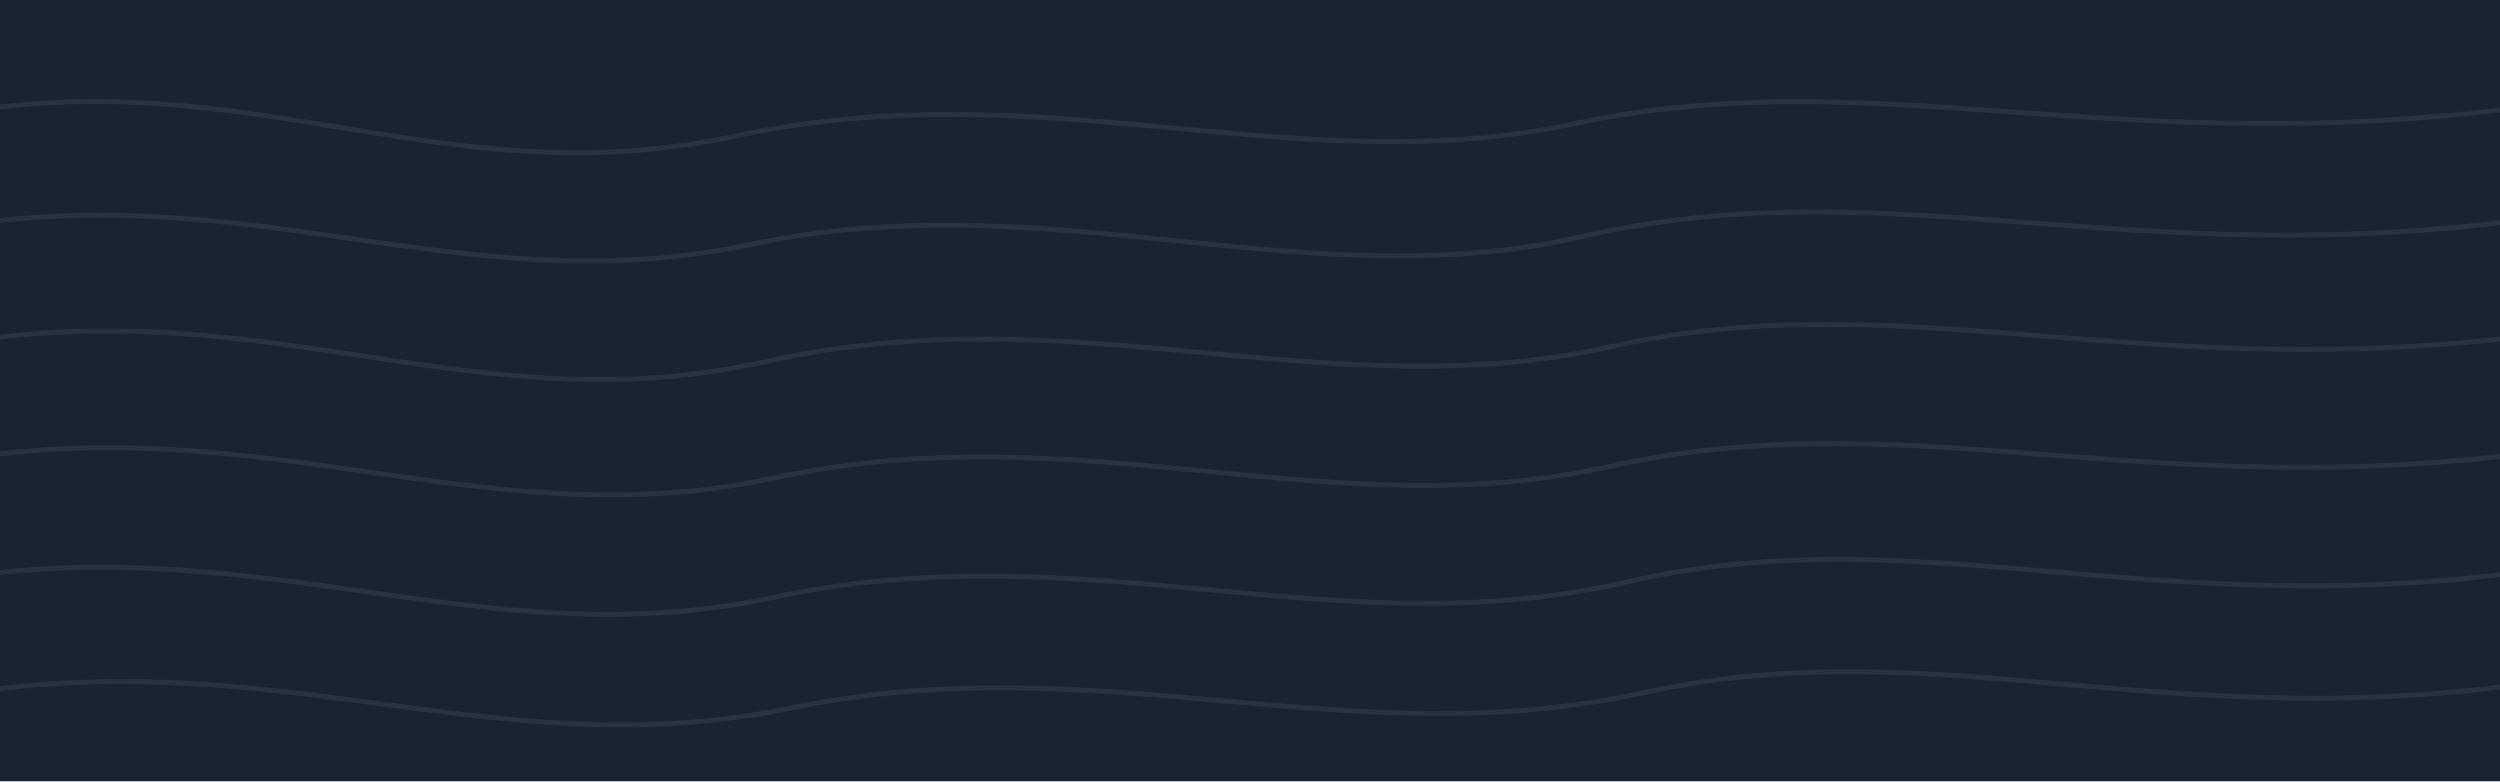
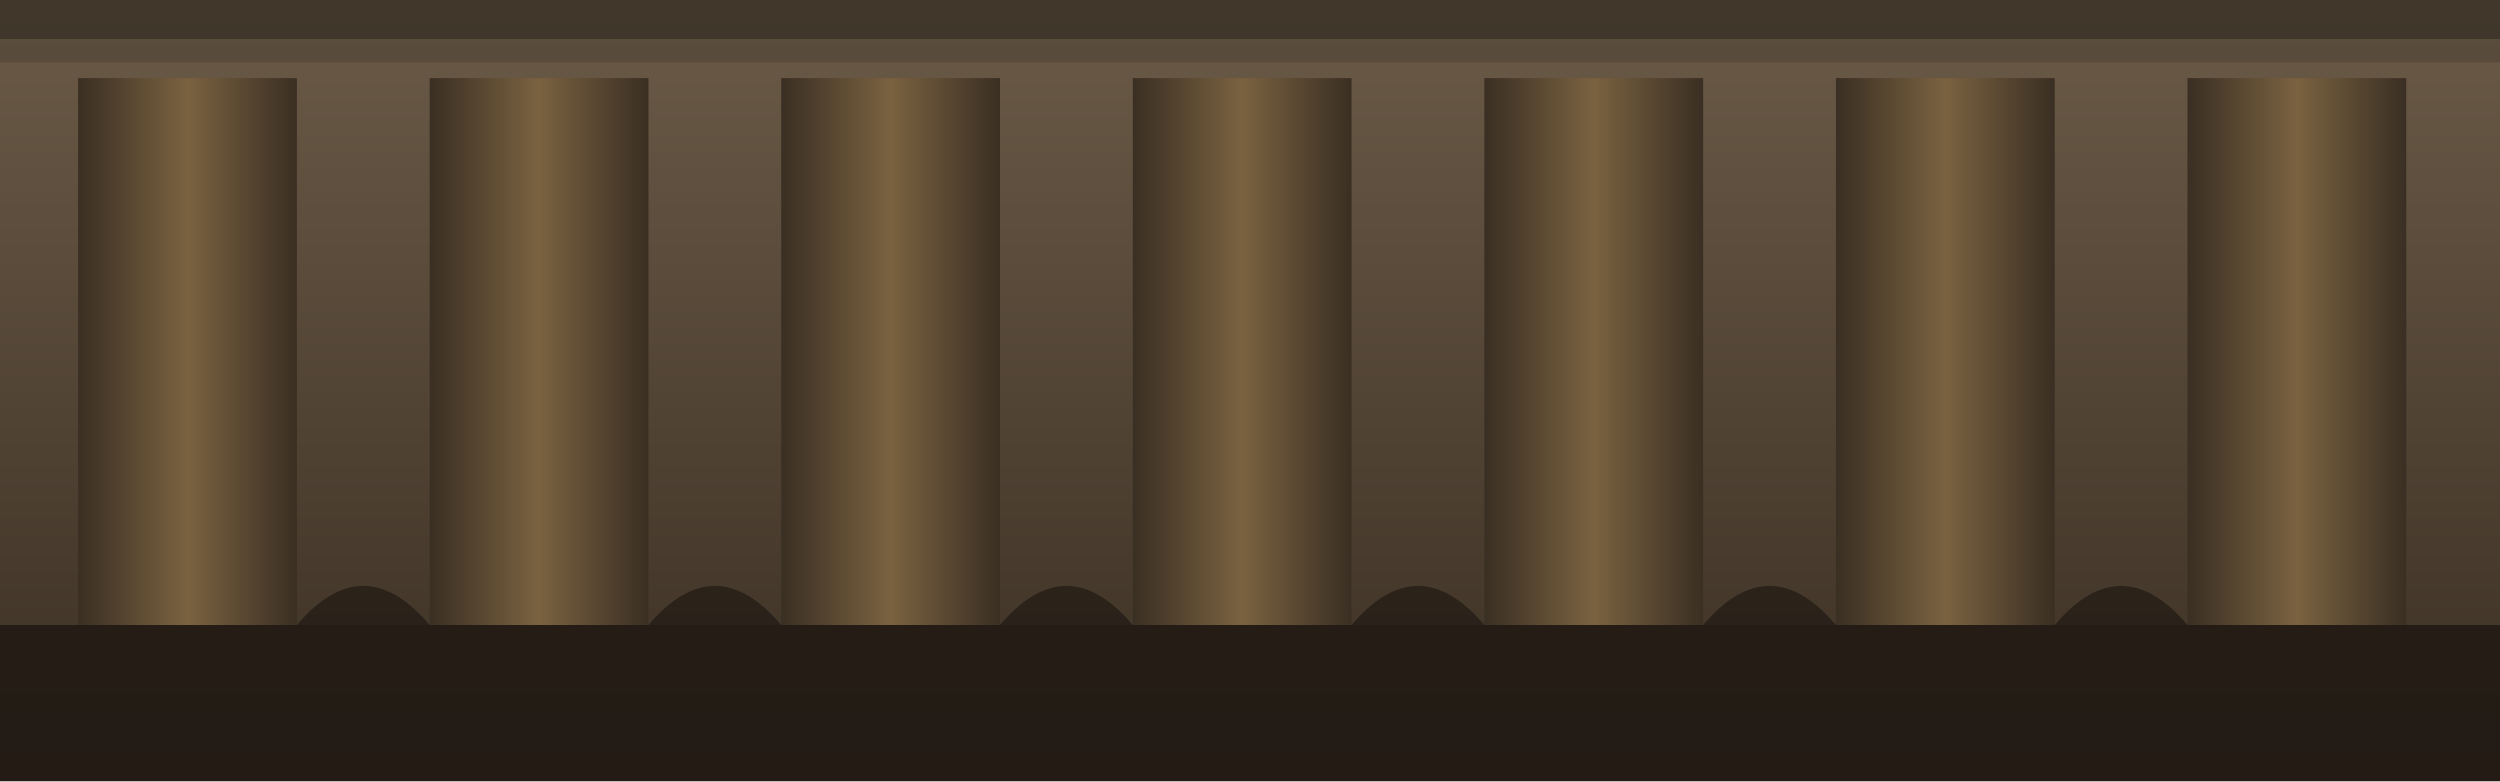
- <svg xmlns="http://www.w3.org/2000/svg" viewBox="0 0 512 160" role="presentation">
-   <rect width="512" height="160" fill="#1A2331" />
-   <g fill="none" stroke="#2A3142" stroke-width="1">
-     <path d="M-18 25C48 10 88 41 150 28C214 14 266 38 324 25C388 12 438 35 530 20" />
-     <path d="M-18 48C49 34 93 63 154 50C216 37 268 62 326 48C390 34 442 58 530 43" />
-     <path d="M-18 72C52 57 95 88 157 74C220 60 272 84 330 71C392 57 443 81 530 67" />
-     <path d="M-18 96C50 81 97 111 158 98C222 84 273 109 332 95C395 82 444 105 530 91" />
-     <path d="M-18 120C51 106 98 136 160 122C224 109 274 133 334 119C396 105 446 130 530 115" />
-     <path d="M-18 144C53 129 99 158 162 145C225 132 276 155 336 142C399 128 447 153 530 138" />
-   </g>
+ <svg xmlns="http://www.w3.org/2000/svg" viewBox="0 0 640 200" preserveAspectRatio="xMidYMid slice">
+   <defs>
+     <linearGradient id="t5-wall" x1="0" y1="0" x2="0" y2="1">
+       <stop offset="0%" stop-color="#6B5A47" />
+       <stop offset="100%" stop-color="#3A2F23" />
+     </linearGradient>
+     <linearGradient id="t5-col" x1="0" y1="0" x2="1" y2="0">
+       <stop offset="0%" stop-color="#3A2F23" />
+       <stop offset="50%" stop-color="#7A6240" />
+       <stop offset="100%" stop-color="#3A2F23" />
+     </linearGradient>
+   </defs>
+   <rect width="640" height="200" fill="url(#t5-wall)" />
+   <rect width="640" height="10" fill="#2F2820" opacity="0.7" />
+   <rect y="10" width="640" height="6" fill="#4A3F33" opacity="0.5" />
+   <rect x="20" y="20" width="56" height="140" fill="url(#t5-col)" />
+   <rect x="110" y="20" width="56" height="140" fill="url(#t5-col)" />
+   <rect x="200" y="20" width="56" height="140" fill="url(#t5-col)" />
+   <rect x="290" y="20" width="56" height="140" fill="url(#t5-col)" />
+   <rect x="380" y="20" width="56" height="140" fill="url(#t5-col)" />
+   <rect x="470" y="20" width="56" height="140" fill="url(#t5-col)" />
+   <rect x="560" y="20" width="56" height="140" fill="url(#t5-col)" />
+   <path d="M76 160 Q93 140 110 160 Z" fill="#1F1812" opacity="0.7" />
+   <path d="M166 160 Q183 140 200 160 Z" fill="#1F1812" opacity="0.7" />
+   <path d="M256 160 Q273 140 290 160 Z" fill="#1F1812" opacity="0.7" />
+   <path d="M346 160 Q363 140 380 160 Z" fill="#1F1812" opacity="0.7" />
+   <path d="M436 160 Q453 140 470 160 Z" fill="#1F1812" opacity="0.7" />
+   <path d="M526 160 Q543 140 560 160 Z" fill="#1F1812" opacity="0.7" />
+   <rect y="160" width="640" height="40" fill="#1F1812" opacity="0.85" />
</svg>
